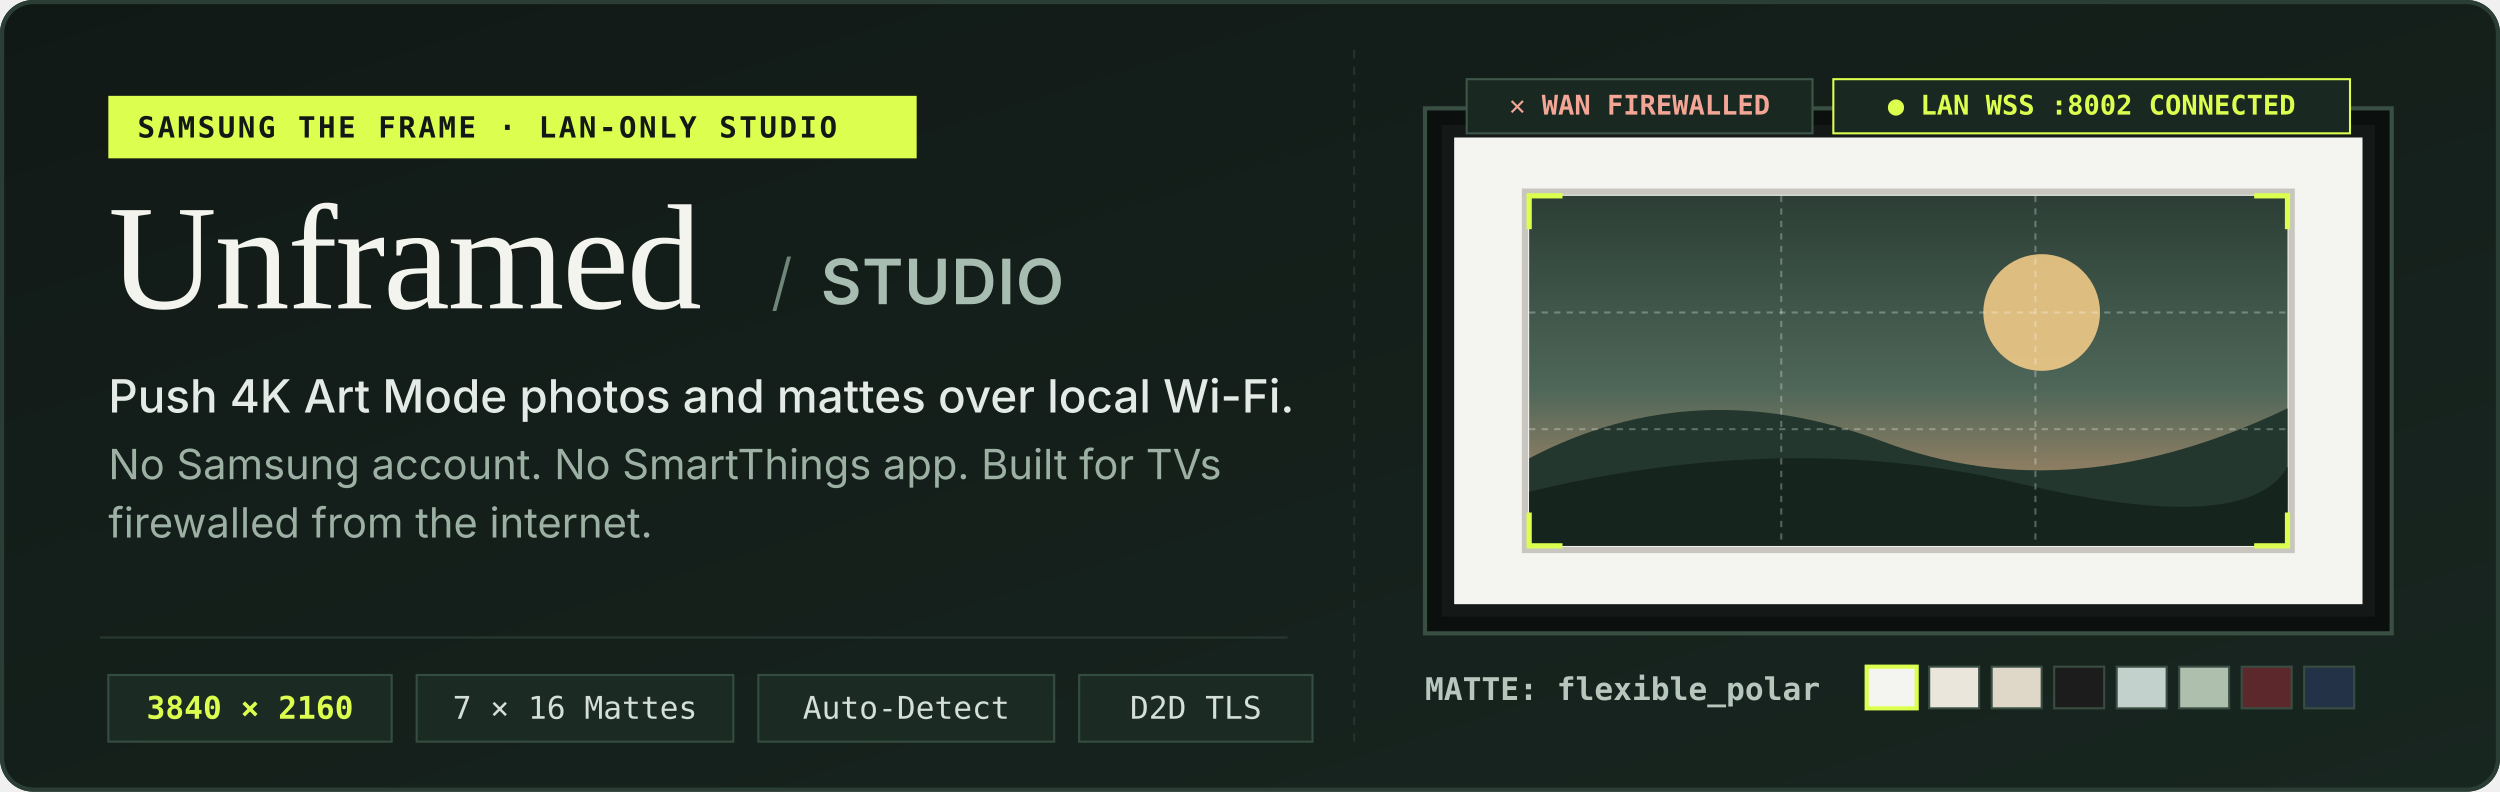
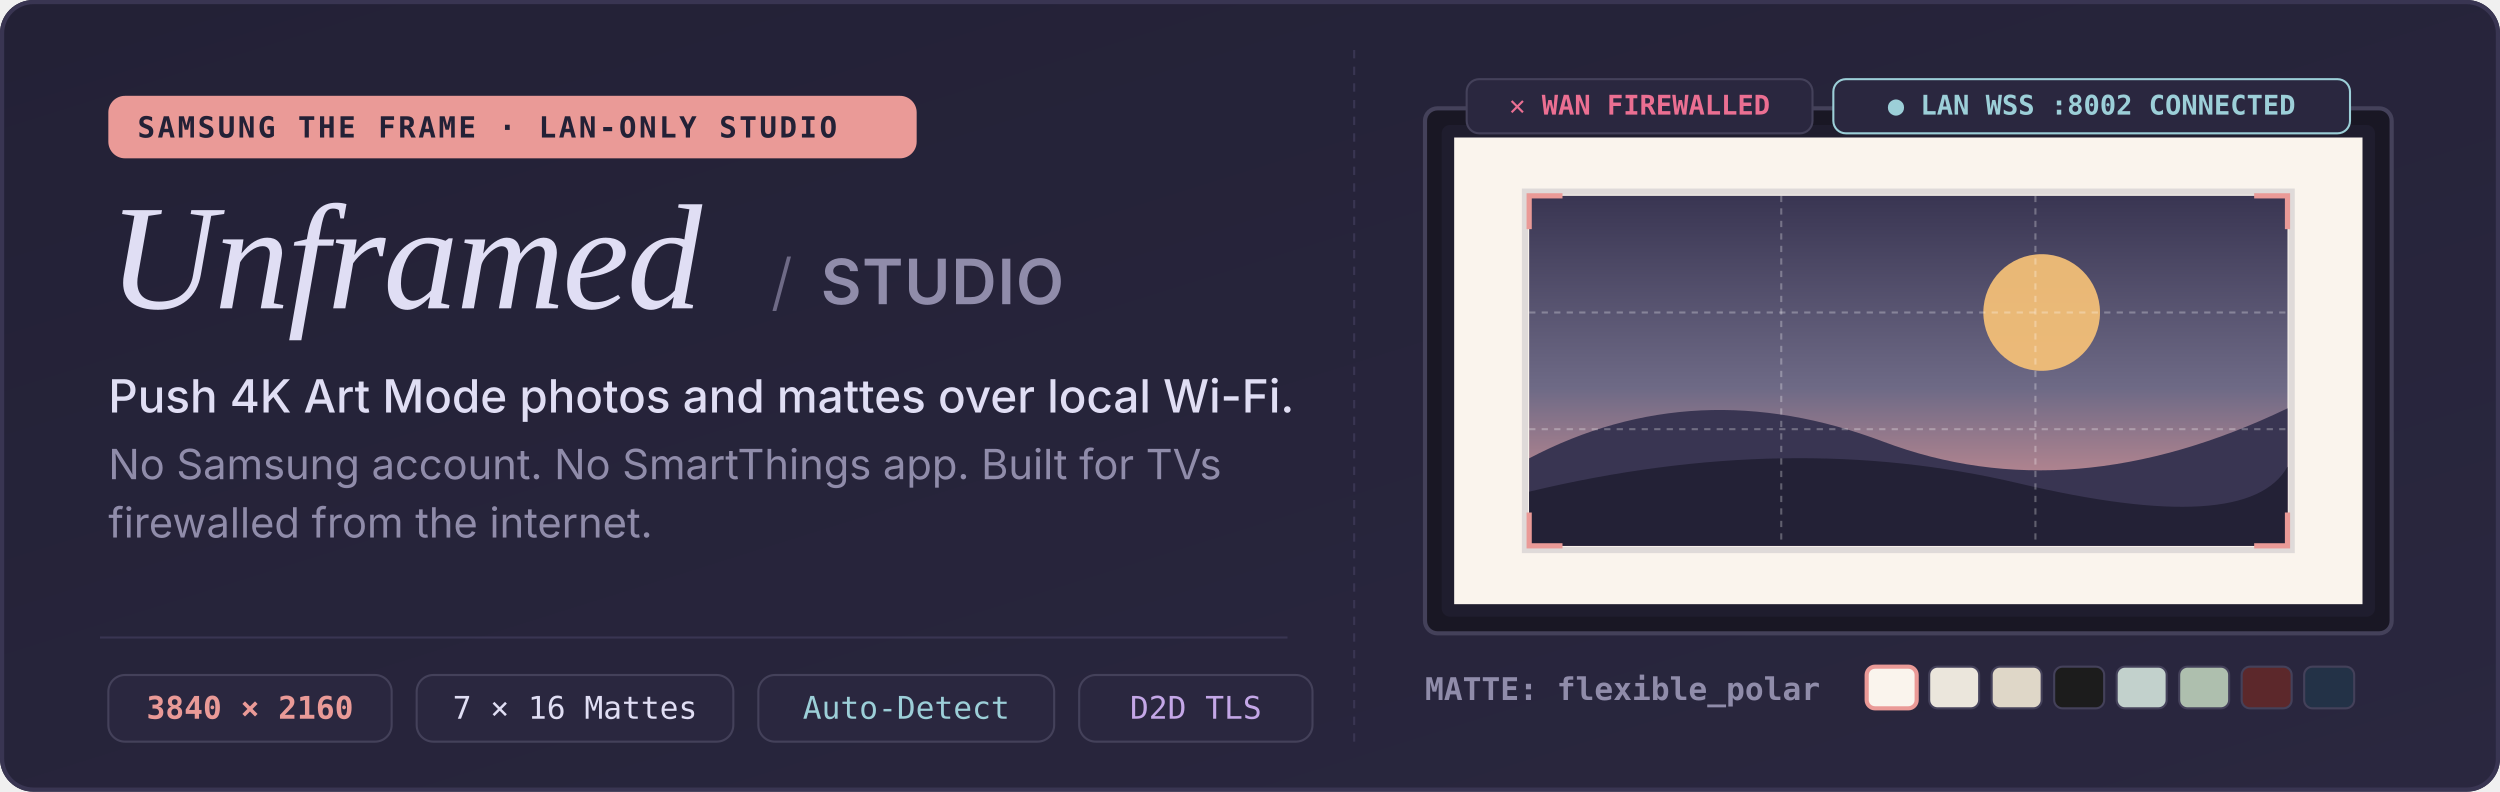
<svg xmlns="http://www.w3.org/2000/svg" width="1200" height="380" viewBox="0 0 1200 380" role="img" aria-labelledby="title desc">
  <defs>
    <linearGradient id="bg-grad" x1="0" y1="0" x2="1" y2="1">
-       <stop offset="0%" stop-color="#111916" />
-       <stop offset="100%" stop-color="#182620" />
+       <stop offset="0%" stop-color="#232136" />
+       <stop offset="100%" stop-color="#2a273f" />
    </linearGradient>
    <linearGradient id="canvas-sky" x1="0" y1="0" x2="0" y2="1">
-       <stop offset="0%" stop-color="#2c3e35" />
-       <stop offset="55%" stop-color="#4e6759" />
-       <stop offset="100%" stop-color="#c9936b" />
+       <stop offset="0%" stop-color="#393552" />
+       <stop offset="55%" stop-color="#6e6a86" />
+       <stop offset="100%" stop-color="#ea9a97" />
    </linearGradient>
  </defs>
  <rect width="1200" height="380" rx="16" fill="url(#bg-grad)" />
-   <rect x="1" y="1" width="1198" height="378" rx="15" fill="none" stroke="#2b3e35" stroke-width="2" />
-   <line x1="650" y1="24" x2="650" y2="356" stroke="#23342c" stroke-width="1" stroke-dasharray="4 4" />
-   <line x1="48" y1="306" x2="618" y2="306" stroke="#263830" stroke-width="1" />
+   <rect x="1" y="1" width="1198" height="378" rx="15" fill="none" stroke="#393552" stroke-width="2" />
+   <line x1="650" y1="24" x2="650" y2="356" stroke="#393552" stroke-width="1" stroke-dasharray="4 4" />
+   <line x1="48" y1="306" x2="618" y2="306" stroke="#393552" stroke-width="1" />
  <g id="title-block" transform="translate(52 46)">
-     <rect x="0" y="0" width="388" height="30" fill="#dcff4f" />
-     <text x="14" y="20" font-family="ui-monospace, SFMono-Regular, Menlo, Consolas, monospace" font-size="14" font-weight="700" fill="#111916" letter-spacing="1.2">SAMSUNG THE FRAME · LAN-ONLY STUDIO</text>
-     <text x="0" y="102" font-family="Georgia, 'Times New Roman', Times, serif" font-size="72" font-weight="400" fill="#f3f4ee" letter-spacing="-1">Unframed</text>
-     <text x="318" y="100" font-family="-apple-system, BlinkMacSystemFont, 'Segoe UI', sans-serif" font-size="30" font-weight="300" fill="#6f877a">/</text>
-     <text x="342" y="100" font-family="-apple-system, BlinkMacSystemFont, 'Segoe UI', sans-serif" font-size="30" font-weight="600" fill="#a8bdb1" letter-spacing="0.5">STUDIO</text>
-     <text x="0" y="152" font-family="-apple-system, BlinkMacSystemFont, 'Segoe UI', sans-serif" font-size="22" font-weight="500" fill="#e4ebe6">
+     <rect x="0" y="0" width="388" height="30" rx="8" fill="#ea9a97" />
+     <text x="14" y="20" font-family="ui-monospace, SFMono-Regular, Menlo, Consolas, monospace" font-size="14" font-weight="700" fill="#232136" letter-spacing="1.2">SAMSUNG THE FRAME · LAN-ONLY STUDIO</text>
+     <text x="0" y="102" font-family="Georgia, 'Times New Roman', Times, serif" font-size="72" font-weight="400" font-style="italic" fill="#e0def4" letter-spacing="-1">Unframed</text>
+     <text x="318" y="100" font-family="-apple-system, BlinkMacSystemFont, 'Segoe UI', sans-serif" font-size="30" font-weight="300" fill="#6e6a86">/</text>
+     <text x="342" y="100" font-family="-apple-system, BlinkMacSystemFont, 'Segoe UI', sans-serif" font-size="30" font-weight="600" fill="#908caa" letter-spacing="0.5">STUDIO</text>
+     <text x="0" y="152" font-family="-apple-system, BlinkMacSystemFont, 'Segoe UI', sans-serif" font-size="22" font-weight="500" fill="#e0def4">
      Push 4K Art Mode photos and mattes over local Wi-Fi.
    </text>
-     <text x="0" y="184" font-family="-apple-system, BlinkMacSystemFont, 'Segoe UI', sans-serif" font-size="20" font-weight="400" fill="#9cb0a4">
+     <text x="0" y="184" font-family="-apple-system, BlinkMacSystemFont, 'Segoe UI', sans-serif" font-size="20" font-weight="400" fill="#908caa">
      No Samsung account. No SmartThings app. Built for TVs
    </text>
-     <text x="0" y="212" font-family="-apple-system, BlinkMacSystemFont, 'Segoe UI', sans-serif" font-size="20" font-weight="400" fill="#9cb0a4">
+     <text x="0" y="212" font-family="-apple-system, BlinkMacSystemFont, 'Segoe UI', sans-serif" font-size="20" font-weight="400" fill="#908caa">
      firewalled from the internet.
    </text>
    <g transform="translate(0 278)">
-       <rect x="0" y="0" width="136" height="32" fill="#1b2b24" stroke="#354d41" stroke-width="1" />
-       <text x="68" y="21" text-anchor="middle" font-family="ui-monospace, SFMono-Regular, Menlo, monospace" font-size="15" font-weight="600" fill="#dcff4f">3840 × 2160</text>
-       <rect x="148" y="0" width="152" height="32" fill="#1b2b24" stroke="#354d41" stroke-width="1" />
-       <text x="224" y="21" text-anchor="middle" font-family="ui-monospace, SFMono-Regular, Menlo, monospace" font-size="15" font-weight="500" fill="#d5dfd9">7 × 16 Mattes</text>
-       <rect x="312" y="0" width="142" height="32" fill="#1b2b24" stroke="#354d41" stroke-width="1" />
-       <text x="383" y="21" text-anchor="middle" font-family="ui-monospace, SFMono-Regular, Menlo, monospace" font-size="15" font-weight="500" fill="#d5dfd9">Auto-Detect</text>
-       <rect x="466" y="0" width="112" height="32" fill="#1b2b24" stroke="#354d41" stroke-width="1" />
-       <text x="522" y="21" text-anchor="middle" font-family="ui-monospace, SFMono-Regular, Menlo, monospace" font-size="15" font-weight="500" fill="#d5dfd9">D2D TLS</text>
+       <rect x="0" y="0" width="136" height="32" rx="8" fill="#2a273f" stroke="#44415a" stroke-width="1" />
+       <text x="68" y="21" text-anchor="middle" font-family="ui-monospace, SFMono-Regular, Menlo, monospace" font-size="15" font-weight="600" fill="#ea9a97">3840 × 2160</text>
+       <rect x="148" y="0" width="152" height="32" rx="8" fill="#2a273f" stroke="#44415a" stroke-width="1" />
+       <text x="224" y="21" text-anchor="middle" font-family="ui-monospace, SFMono-Regular, Menlo, monospace" font-size="15" font-weight="500" fill="#e0def4">7 × 16 Mattes</text>
+       <rect x="312" y="0" width="142" height="32" rx="8" fill="#2a273f" stroke="#44415a" stroke-width="1" />
+       <text x="383" y="21" text-anchor="middle" font-family="ui-monospace, SFMono-Regular, Menlo, monospace" font-size="15" font-weight="500" fill="#9ccfd8">Auto-Detect</text>
+       <rect x="466" y="0" width="112" height="32" rx="8" fill="#2a273f" stroke="#44415a" stroke-width="1" />
+       <text x="522" y="21" text-anchor="middle" font-family="ui-monospace, SFMono-Regular, Menlo, monospace" font-size="15" font-weight="500" fill="#c4a7e7">D2D TLS</text>
    </g>
  </g>
  <g id="project-proof" transform="translate(684 38)">
-     <rect x="0" y="14" width="464" height="252" fill="#0b0f0d" stroke="#3a4f44" stroke-width="2" />
-     <rect x="8" y="22" width="448" height="236" fill="#141816" />
-     <rect x="14" y="28" width="436" height="224" fill="#f4f5f0" />
-     <rect x="48" y="54" width="368" height="172" fill="none" stroke="#c8c6be" stroke-width="3" />
+     <rect x="0" y="14" width="464" height="252" rx="6" fill="#191724" stroke="#44415a" stroke-width="2" />
+     <rect x="8" y="22" width="448" height="236" rx="4" fill="#1f1d2e" />
+     <rect x="14" y="28" width="436" height="224" fill="#faf4ed" />
+     <rect x="48" y="54" width="368" height="172" fill="none" stroke="#dfdad9" stroke-width="3" />
    <rect x="50" y="56" width="364" height="168" fill="url(#canvas-sky)" />
-     <circle cx="296" cy="112" r="28" fill="#f0c987" opacity="0.9" />
-     <path d="M50 182 Q130 140 220 174 T414 158 L414 224 L50 224 Z" fill="#23372e" />
-     <path d="M50 198 Q175 168 285 194 T414 186 L414 224 L50 224 Z" fill="#16241e" />
+     <circle cx="296" cy="112" r="28" fill="#f6c177" opacity="0.92" />
+     <path d="M50 182 Q130 140 220 174 T414 158 L414 224 L50 224 Z" fill="#393552" />
+     <path d="M50 198 Q175 168 285 194 T414 186 L414 224 L50 224 Z" fill="#232136" />
    <line x1="171" y1="56" x2="171" y2="224" stroke="#ffffff" stroke-width="1" stroke-opacity="0.28" stroke-dasharray="3 3" />
    <line x1="293" y1="56" x2="293" y2="224" stroke="#ffffff" stroke-width="1" stroke-opacity="0.28" stroke-dasharray="3 3" />
    <line x1="50" y1="112" x2="414" y2="112" stroke="#ffffff" stroke-width="1" stroke-opacity="0.28" stroke-dasharray="3 3" />
    <line x1="50" y1="168" x2="414" y2="168" stroke="#ffffff" stroke-width="1" stroke-opacity="0.28" stroke-dasharray="3 3" />
-     <path d="M50 72 L50 56 L66 56" fill="none" stroke="#dcff4f" stroke-width="2.5" />
-     <path d="M398 56 L414 56 L414 72" fill="none" stroke="#dcff4f" stroke-width="2.5" />
-     <path d="M50 208 L50 224 L66 224" fill="none" stroke="#dcff4f" stroke-width="2.5" />
-     <path d="M398 224 L414 224 L414 208" fill="none" stroke="#dcff4f" stroke-width="2.5" />
-     <rect x="20" y="0" width="166" height="26" fill="#1a2822" stroke="#3e564a" stroke-width="1" />
-     <text x="103" y="17" text-anchor="middle" font-family="ui-monospace, SFMono-Regular, Menlo, monospace" font-size="13" font-weight="600" fill="#f3a696">✕ WAN FIREWALLED</text>
-     <rect x="196" y="0" width="248" height="26" fill="#1a2822" stroke="#dcff4f" stroke-width="1" />
-     <text x="320" y="17" text-anchor="middle" font-family="ui-monospace, SFMono-Regular, Menlo, monospace" font-size="13" font-weight="600" fill="#dcff4f">● LAN WSS :8002 CONNECTED</text>
+     <path d="M50 72 L50 56 L66 56" fill="none" stroke="#ea9a97" stroke-width="2.5" />
+     <path d="M398 56 L414 56 L414 72" fill="none" stroke="#ea9a97" stroke-width="2.5" />
+     <path d="M50 208 L50 224 L66 224" fill="none" stroke="#ea9a97" stroke-width="2.5" />
+     <path d="M398 224 L414 224 L414 208" fill="none" stroke="#ea9a97" stroke-width="2.5" />
+     <rect x="20" y="0" width="166" height="26" rx="6" fill="#2a273f" stroke="#44415a" stroke-width="1" />
+     <text x="103" y="17" text-anchor="middle" font-family="ui-monospace, SFMono-Regular, Menlo, monospace" font-size="13" font-weight="600" fill="#eb6f92">✕ WAN FIREWALLED</text>
+     <rect x="196" y="0" width="248" height="26" rx="6" fill="#2a273f" stroke="#9ccfd8" stroke-width="1" />
+     <text x="320" y="17" text-anchor="middle" font-family="ui-monospace, SFMono-Regular, Menlo, monospace" font-size="13" font-weight="600" fill="#9ccfd8">● LAN WSS :8002 CONNECTED</text>
    <g transform="translate(0 280)">
-       <text x="0" y="18" font-family="ui-monospace, SFMono-Regular, Menlo, monospace" font-size="15" font-weight="600" fill="#b7c7be">MATTE: flexible_polar</text>
+       <text x="0" y="18" font-family="ui-monospace, SFMono-Regular, Menlo, monospace" font-size="15" font-weight="600" fill="#908caa">MATTE: flexible_polar</text>
      <g transform="translate(212 2)">
-         <rect x="0" y="0" width="24" height="20" fill="#f4f5f0" stroke="#dcff4f" stroke-width="2" />
-         <rect x="30" y="0" width="24" height="20" fill="#ebe6dc" stroke="#394d42" stroke-width="1" />
-         <rect x="60" y="0" width="24" height="20" fill="#dfd7c8" stroke="#394d42" stroke-width="1" />
-         <rect x="90" y="0" width="24" height="20" fill="#1c1c1c" stroke="#394d42" stroke-width="1" />
-         <rect x="120" y="0" width="24" height="20" fill="#c2d1cc" stroke="#394d42" stroke-width="1" />
-         <rect x="150" y="0" width="24" height="20" fill="#aebfae" stroke="#394d42" stroke-width="1" />
-         <rect x="180" y="0" width="24" height="20" fill="#5c282b" stroke="#394d42" stroke-width="1" />
-         <rect x="210" y="0" width="24" height="20" fill="#233247" stroke="#394d42" stroke-width="1" />
+         <rect x="0" y="0" width="24" height="20" rx="4" fill="#faf4ed" stroke="#ea9a97" stroke-width="2" />
+         <rect x="30" y="0" width="24" height="20" rx="4" fill="#ebe6dc" stroke="#44415a" stroke-width="1" />
+         <rect x="60" y="0" width="24" height="20" rx="4" fill="#dfd7c8" stroke="#44415a" stroke-width="1" />
+         <rect x="90" y="0" width="24" height="20" rx="4" fill="#1c1c1c" stroke="#44415a" stroke-width="1" />
+         <rect x="120" y="0" width="24" height="20" rx="4" fill="#c2d1cc" stroke="#44415a" stroke-width="1" />
+         <rect x="150" y="0" width="24" height="20" rx="4" fill="#aebfae" stroke="#44415a" stroke-width="1" />
+         <rect x="180" y="0" width="24" height="20" rx="4" fill="#5c282b" stroke="#44415a" stroke-width="1" />
+         <rect x="210" y="0" width="24" height="20" rx="4" fill="#233247" stroke="#44415a" stroke-width="1" />
      </g>
    </g>
  </g>
</svg>
